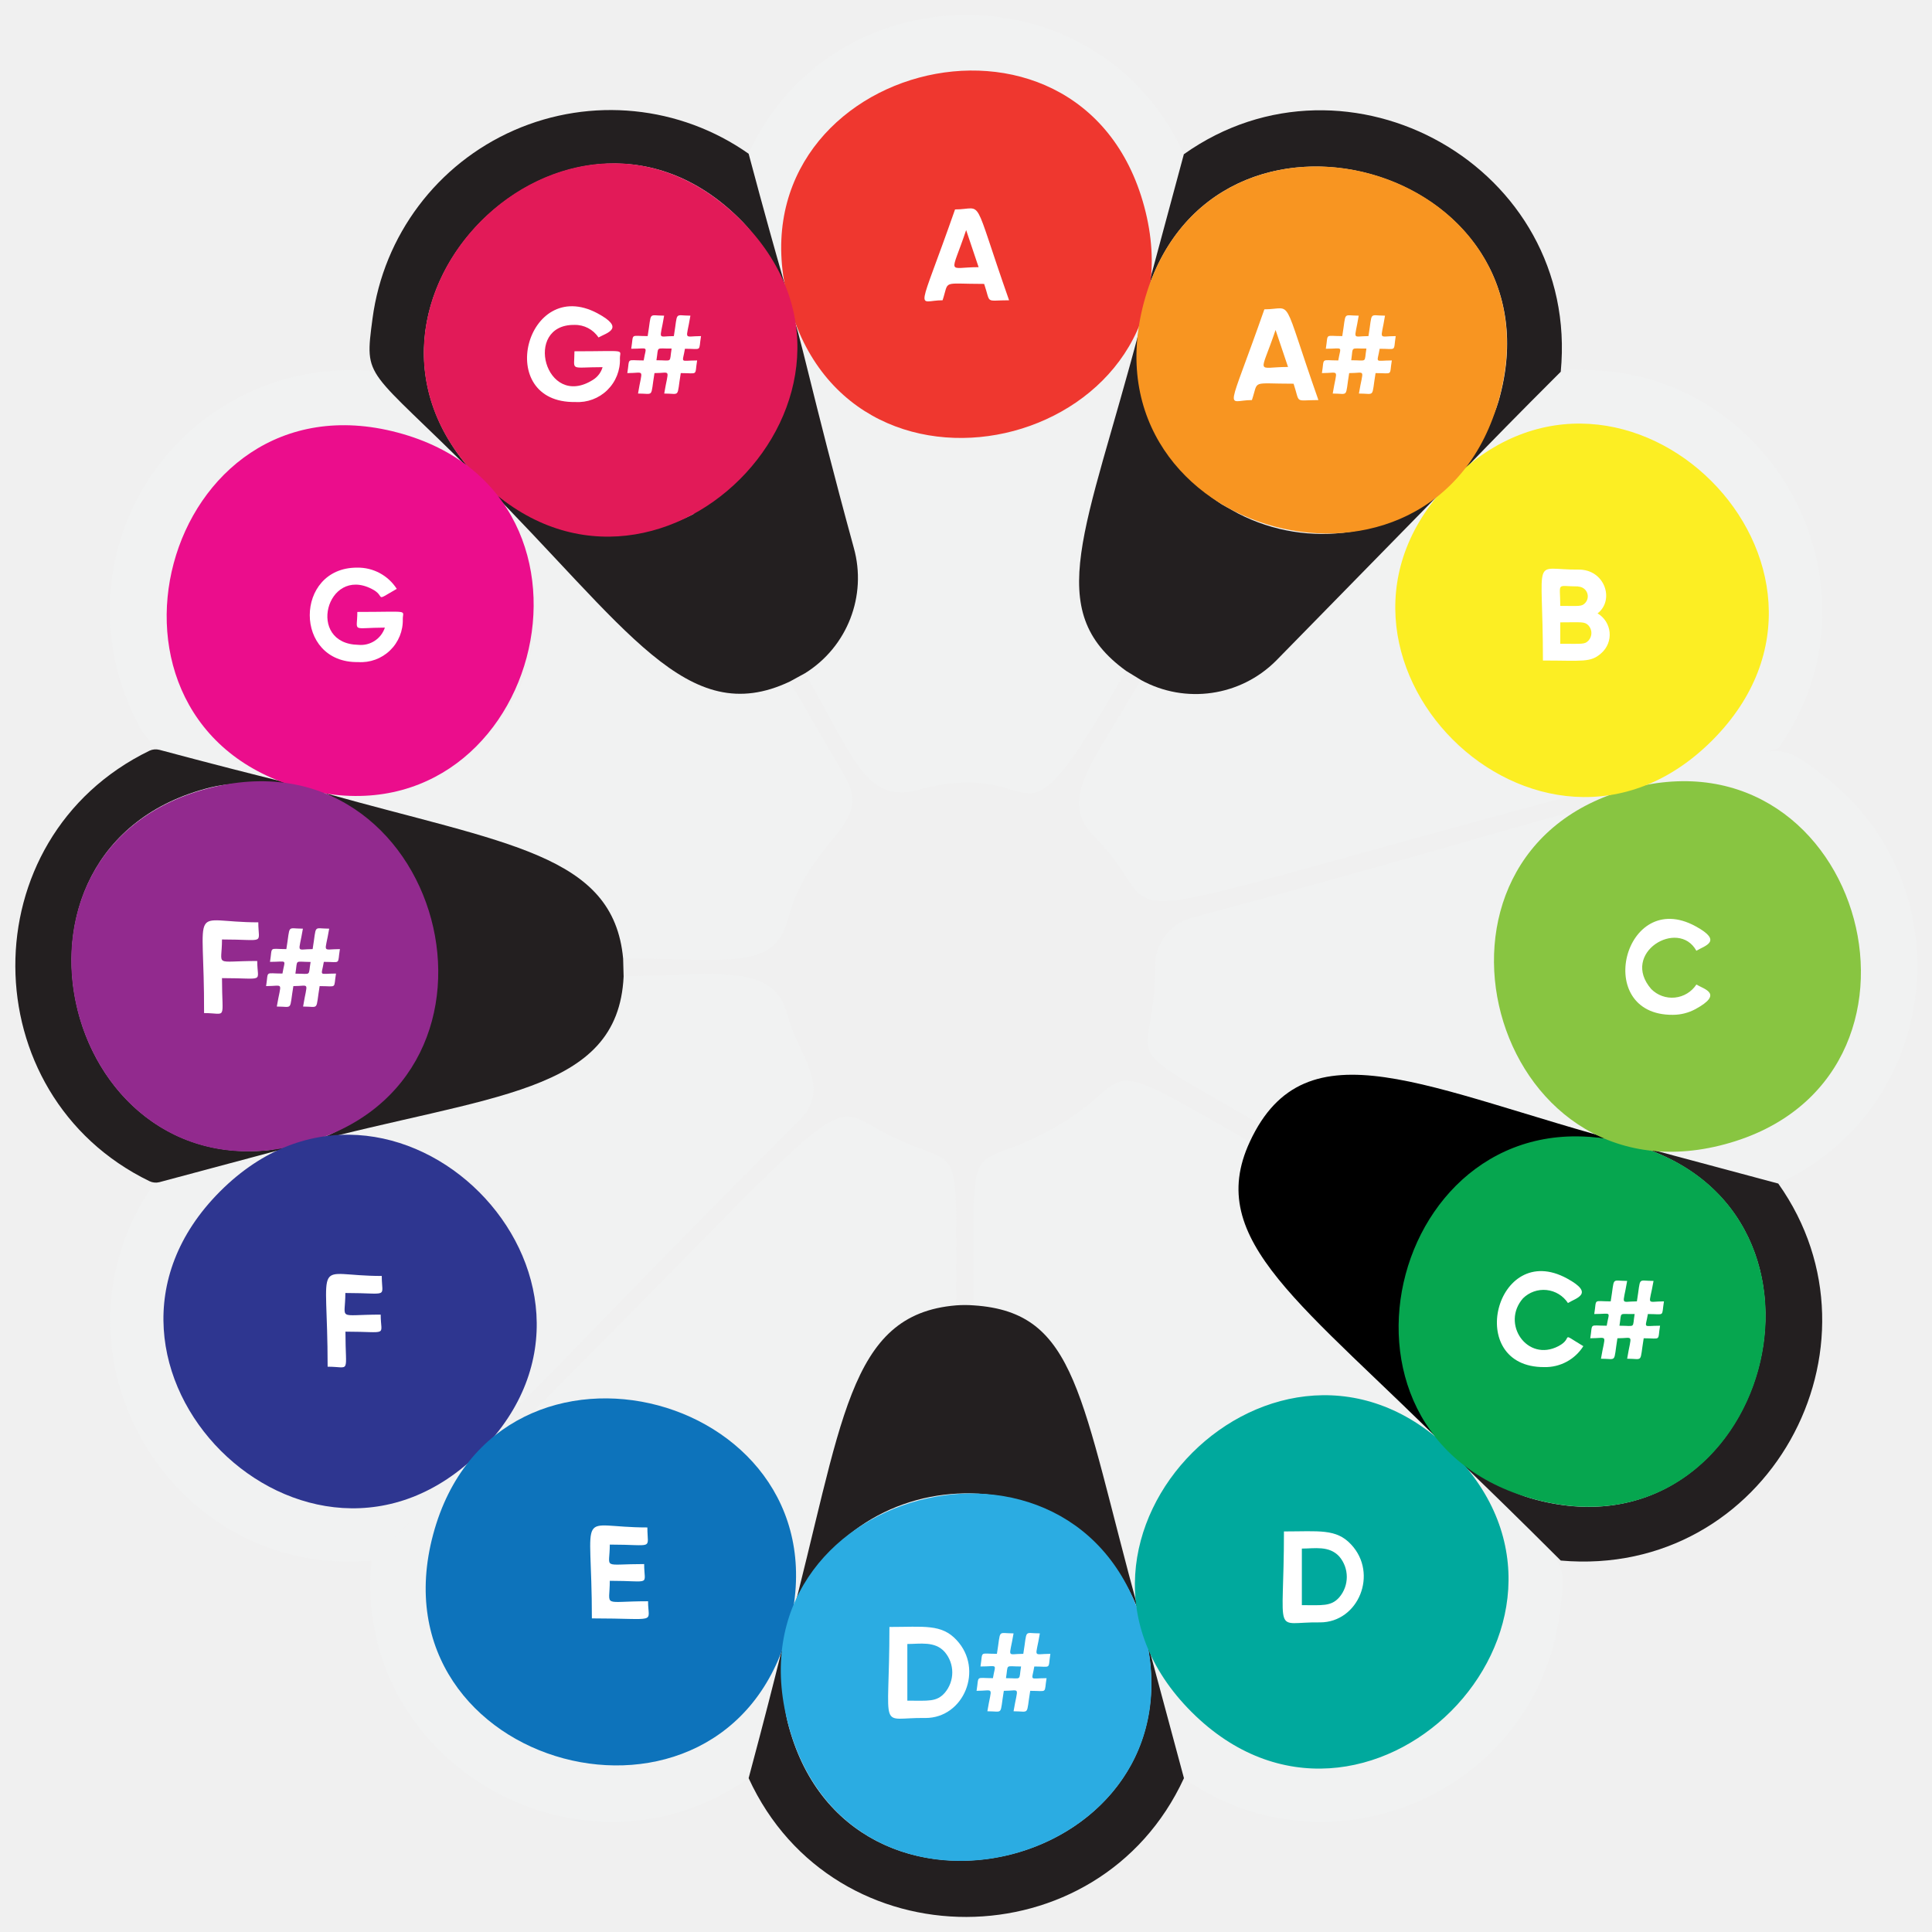
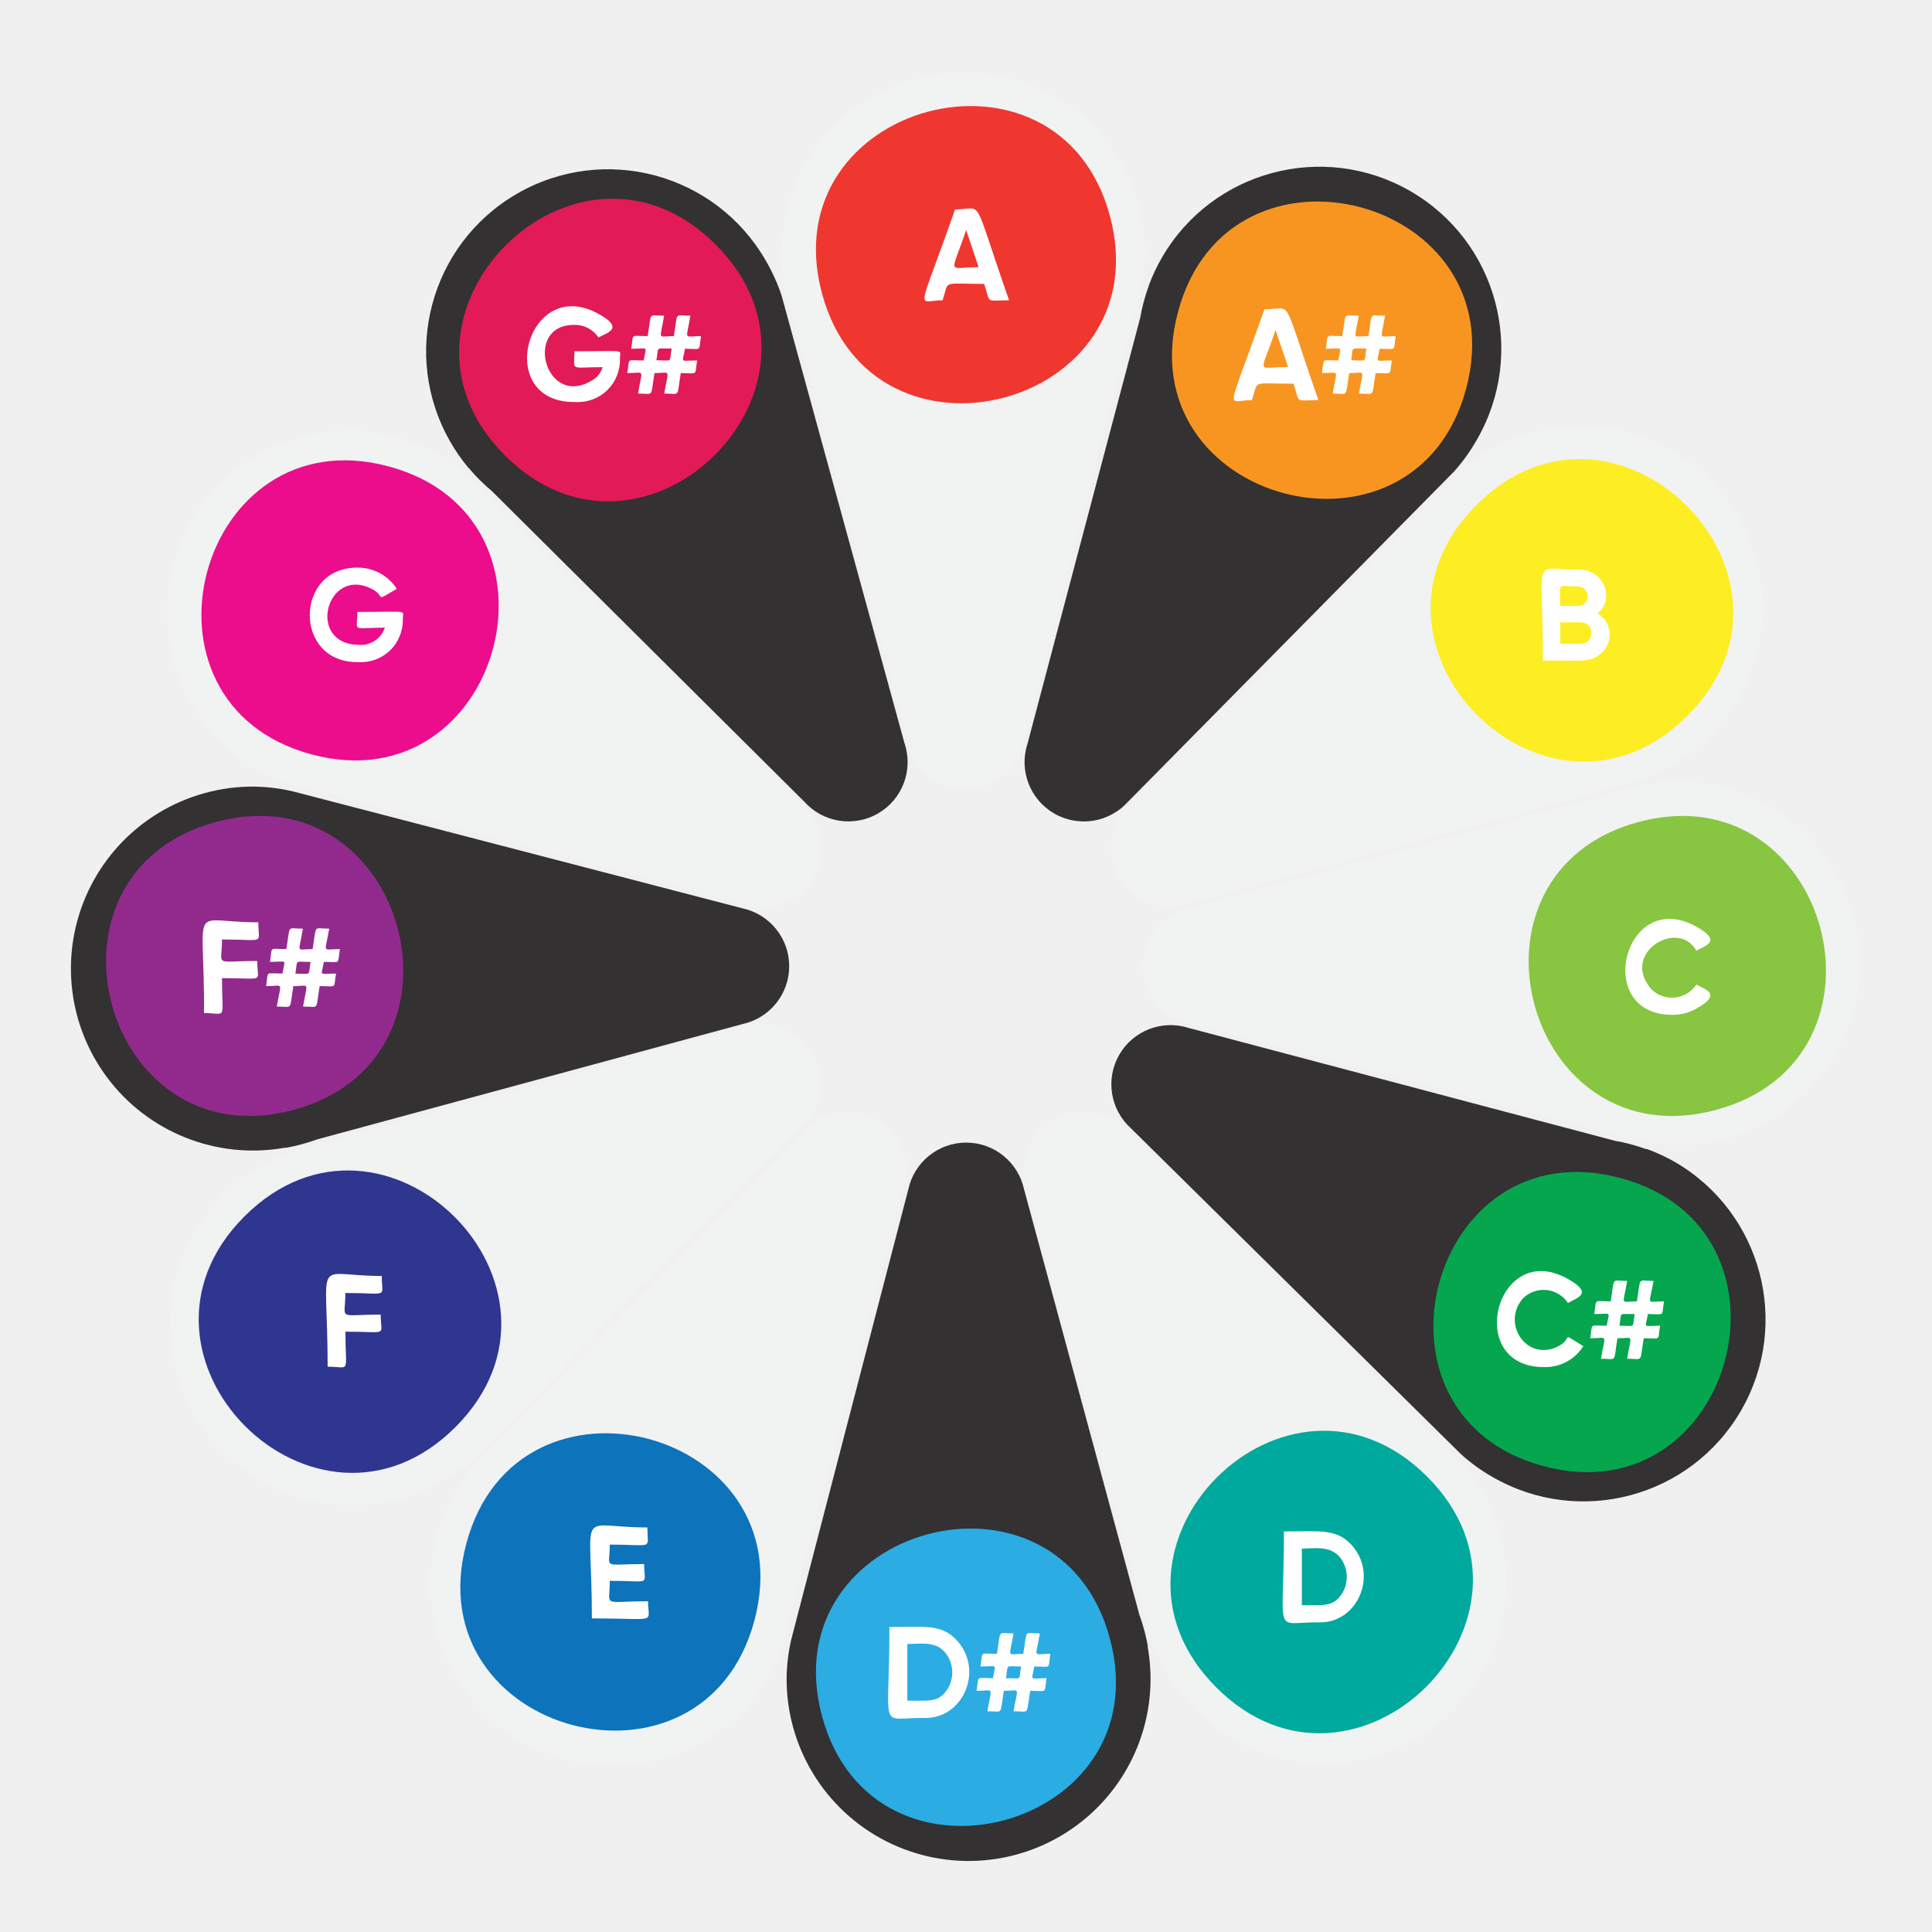
<svg xmlns="http://www.w3.org/2000/svg" viewBox="0 0 198.43 198.43">
  <g id="Layer_3" data-name="Layer 3">
    <g>
+       <path d="M151.69,45.15a18.68,18.68,0,1,0-32.36-18.68A18.42,18.42,0,0,0,118,29.29h0l-.05.17a18.77,18.77,0,0,0-.84,3.17L105.54,76.36a6.09,6.09,0,0,0,10.3,6l33.5-33.93A18.7,18.7,0,0,0,151.69,45.15Z" fill="#333132" />
+       <path d="M171.69,78.63A18.68,18.68,0,0,0,153,46.27a17.86,17.86,0,0,0-2.54,1.8l0,0-.12.12A18.15,18.15,0,0,0,148,50.5l-31.9,32.09a6.07,6.07,0,0,0,5.94,10.29l46-12.63A18.75,18.75,0,0,0,171.69,78.63Z" fill="#f1f2f2" />
+       <path d="M172.27,117.63a18.68,18.68,0,1,0-3.1-37.09v0l-.17,0a17.76,17.76,0,0,0-3.16.86L122.16,93.27a6.08,6.08,0,0,0,0,11.89l46.14,12A19.23,19.23,0,0,0,172.27,117.63Z" fill="#f1f2f2" />
+       <path d="M153.28,151.69A18.68,18.68,0,1,0,172,119.33a19,19,0,0,0-2.83-1.31h0L169,118a18.77,18.77,0,0,0-3.17-.84l-43.74-11.58a6.08,6.08,0,0,0-5.94,10.3l33.93,33.5A18.32,18.32,0,0,0,153.28,151.69Z" fill="#333132" />
+       <path d="M119.79,171.69a18.68,18.68,0,1,0,30.57-21.22l0,0-.13-.12a18.08,18.08,0,0,0-2.32-2.31l-32.09-31.9a6.08,6.08,0,0,0-10.3,5.94l12.63,46A18.75,18.75,0,0,0,119.79,171.69Z" fill="#f1f2f2" />
+       <path d="M80.79,172.27a18.69,18.69,0,1,0,37.09-3.1h0l0-.17a19.63,19.63,0,0,0-.86-3.16l-11.84-43.68a6.08,6.08,0,0,0-11.89,0l-12,46.14A18.57,18.57,0,0,0,80.79,172.27Z" fill="#333132" />
+       <path d="M46.73,153.28A18.68,18.68,0,1,0,79.09,172a19,19,0,0,0,1.31-2.83h0l0-.17a17.87,17.87,0,0,0,.84-3.17l11.59-43.74a6.08,6.08,0,0,0-10.3-5.94l-33.5,33.93A17.87,17.87,0,0,0,46.73,153.28Z" fill="#f1f2f2" />
+       <path d="M26.73,119.79A18.68,18.68,0,1,0,48,150.36v0l.12-.13a18.83,18.83,0,0,0,2.32-2.32l31.9-32.09a6.09,6.09,0,0,0-6-10.3l-46,12.63A19,19,0,0,0,26.73,119.79Z" fill="#f1f2f2" />
+       <path d="M26.15,80.79a18.69,18.69,0,1,0,3.1,37.09v0l.16,0a19.75,19.75,0,0,0,3.17-.86l43.67-11.84a6.08,6.08,0,0,0,0-11.89l-46.13-12A18.67,18.67,0,0,0,26.15,80.79Z" fill="#333132" />
+       <path d="M45.15,46.73A18.68,18.68,0,0,0,26.47,79.09a18.42,18.42,0,0,0,2.82,1.31v0l.17,0a17.87,17.87,0,0,0,3.17.84L76.36,92.89a6.09,6.09,0,0,0,6-10.3L48.38,49.09A18.23,18.23,0,0,0,45.15,46.73Z" fill="#f1f2f2" />
+       <path d="M78.63,26.73A18.68,18.68,0,0,0,46.27,45.41,18,18,0,0,0,48.07,48h0l.12.12a18.91,18.91,0,0,0,2.33,2.32l32.09,31.9a6.08,6.08,0,0,0,10.29-6l-12.63-46A19,19,0,0,0,78.63,26.73Z" fill="#333132" />
+       <path d="M117.63,26.15a18.68,18.68,0,1,0-37.09,3.1h0l0,.16a17.87,17.87,0,0,0,.86,3.17L93.27,76.26a6.08,6.08,0,0,0,11.89,0l12-46.13A19.33,19.33,0,0,0,117.63,26.15Z" fill="#f1f2f2" />
+       <path d="M84.42,30.12C79.18,10.57,108.75,2.61,114,22.19S89.67,49.68,84.42,30.12Z" fill="#ef372f" />
+       <path d="M51.85,46.77c-14.31-14.32,7.33-36,21.66-21.65S66.21,61.14,51.85,46.77Z" fill="#e21a58" />
+       <path d="M32,77.48C12.42,72.24,20.33,42.65,39.91,47.9S51.56,82.73,32,77.48Z" fill="#eb0d8c" />
+       <path d="M30.12,114c-19.55,5.24-27.51-24.33-7.93-29.58S49.68,108.76,30.12,114Z" fill="#922a8e" />
+       <path d="M46.77,146.58c-14.32,14.31-36-7.33-21.65-21.66S61.12,132.24,46.77,146.58Z" fill="#2e3690" />
+       <path d="M77.48,166.45C72.24,186,42.65,178.11,47.9,158.52S82.73,146.86,77.48,166.45Z" fill="#0d73bb" />
+       <path d="M114,168.31c5.24,19.56-24.34,27.51-29.58,7.92S108.77,148.72,114,168.31Z" fill="#2bace2" />
+       <path d="M146.58,151.66c14.32,14.31-7.33,36-21.66,21.65S132.23,137.32,146.58,151.66Z" fill="#00a99d" />
+       <path d="M166.45,121c19.56,5.24,11.66,34.83-7.92,29.58S146.86,115.7,166.45,121Z" fill="#06a64f" />
+       <path d="M168.31,84.42c19.56-5.23,27.51,24.34,7.92,29.58S148.75,89.66,168.31,84.42Z" fill="#88c541" />
+       <path d="M151.66,51.85c14.31-14.31,36,7.32,21.65,21.66S137.29,66.21,151.66,51.85Z" fill="#fcee23" />
+       <path d="M121,32c5.24-19.56,34.83-11.66,29.58,7.93S115.7,51.57,121,32Z" fill="#f89521" />
+     </g>
+     <g id="ноты">
+       <path d="M103.64,30.84c-2.52,0-1.85.43-2.56-1.68-4.46,0-3.57-.44-4.27,1.68-2.68,0-2.64,1.86,1.28-9.33C101.12,21.51,99.73,19.71,103.64,30.84Zm-4.41-7.21c-1.61,4.8-2,3.81,1.28,3.81Z" fill="#fff" />
      <g>
-         <g>
-           <path d="M81.5,164.49c5.81-20.52,6.08-29.59,16.7-30.41,0-19.49.86-12.9-8.6-18.43-4.75-2.77-4.25-1.29-35.59,30.07A18.89,18.89,0,0,1,81.5,164.49Z" fill="#f1f2f2" />
-           <path d="M118.63,99.35c0,10.86-5.1,6.91,11.24,16.36a11.7,11.7,0,0,1,13.09-5c47.94,12.67,2.12,6.38,12.52-18.7,4.42-10.64,24.52-13.19-33.12,2.26A5.13,5.13,0,0,0,118.63,99.35Z" fill="#f1f2f2" />
-           <path d="M128.36,117.28c-16.69-9.64-11.24-6.54-19.83-1.59-9.38,5.41-8.53-1-8.53,18.38,10.86.7,11.32,10.06,17.5,33.31-4.58-17,14.74-30.46,29.11-20.37C131.82,131.78,123.88,127,128.36,117.28Z" fill="#f1f2f2" />
-           <path d="M146.13,72.13c-8.11-14,5.24-24.95,2.4-22.18-15.63,15.32-20.92,25.39-31.38,19.91-5,8.73-8.57,12.25-4.69,16.13,8.82,8.83-4.38,10,49.52-4.42A18.88,18.88,0,0,1,146.13,72.13Z" fill="#f1f2f2" />
-           <path d="M117.49,31.05c-5,18.68-31.56,18.59-36.53,0a18.51,18.51,0,0,1,.64,4.56c5,17,10.94,27.06,1.09,33.54,4.88,8.44,6.24,13.44,11.52,12,13.93-3.85,9.32,8.76,21.41-12.2C107.29,62.93,111,55.57,117.49,31.05Z" fill="#f1f2f2" />
-           <path d="M55.18,111.22c-45.75,12.46-3-4.58-.41,22.74,1,11-14.72,23.14,27.31-18.88,3.47-3.46-.14-6.68-1.23-10.93-1.39-5.48-8-3.9-16.85-3.9A11.72,11.72,0,0,1,55.18,111.22Z" fill="#f1f2f2" />
-           <path d="M67.48,67.69c-34.83-34.54,2-6-20.4,10.29-10.8,7.84-21.57-.1-12.7,4.21C53.77,87.68,63,87.94,64,98.45c10.85,0,15.52,1.25,16.91-4,2.28-8.56,8.87-9.53,5.86-14.73L81.12,70A11.82,11.82,0,0,1,67.48,67.69Z" fill="#f1f2f2" />
-           <path d="M187.29,79.67c-5.22-4-3.89-3-19.58,1.19,24.25-6,33.43,30.64,9.14,36.69-6.78,1.69-19.24-2.7,5.79,4C199.4,113.92,202,90.94,187.29,79.67Z" fill="#f1f2f2" />
-           <path d="M149.36,49.07c18-17.33,44.25,9.9,26.21,27.25-5,4.84-17.88,7.22,7.07.54C194.1,60.74,182.54,38,162.49,38,159.71,38,161.74,36.69,149.36,49.07Z" fill="#f1f2f2" />
-           <path d="M49.09,149.35c-18,17.35-44.26-9.84-26.25-27.22,5-4.85,18-7.26-7-.57-12,17,1.38,40.57,22.34,38.73Z" fill="#f1f2f2" />
-           <path d="M149.36,149.34c17.34,18-9.87,44.25-27.23,26.22-4.89-5.08-7.26-18-.55,7.07,14.88,10.55,36.2,1.58,38.62-16.94C161,159.34,161,160.94,149.36,149.34Z" fill="#f1f2f2" />
-           <path d="M80.88,167.69c-6.93,24-43.27,13.57-36.33-10.47,1.92-6.68,11.91-15.24-6.4,3.07-2,21,21.9,34.27,38.72,22.34Z" fill="#f1f2f2" />
-           <path d="M80.89,30.72c-6-24.25,30.63-33.43,36.68-9.14,1.7,6.79-2.7,19.22,4-5.79-8.71-19.06-36-18.94-44.7,0Z" fill="#f1f2f2" />
-           <path d="M31.44,80.78c-24-6.93-14.26-43.19,9.78-36.25,6.8,2,15.28,11.95-3.07-6.41a24.67,24.67,0,0,0-25,34C15.7,78.18,15.65,76.86,31.44,80.78Z" fill="#f1f2f2" />
-         </g>
-         <g>
-           <path d="M117.62,167.92c.13,0,0,.07-.14-.53A3.18,3.18,0,0,1,117.62,167.92Z" fill="#fff" />
-           <path d="M149.13,49.31l-.09.1Z" fill="#fff" />
-           <path d="M149.33,49.12l-.2.19Z" fill="#fff" />
-           <path d="M80.88,30.68c-.13,0,0-.08.08.36C80.93,30.93,80.91,30.81,80.88,30.68Z" fill="#fff" />
-           <path d="M117.58,30.76h0C117.46,31.15,117.47,31.14,117.58,30.76Z" fill="#fff" />
-           <path d="M30.53,80.78c0,.13-.14,0,.54.17Z" fill="#fff" />
-           <path d="M125.5,51.81A18.93,18.93,0,0,1,117,34c-5.42,20.54-10,28.66-1.33,34.91l1.53.94a11.67,11.67,0,0,0,13.87-2c19-19.4,18-18.36,18.06-18.49a18.9,18.9,0,0,1-22,3.36Z" fill="#231f20" />
-           <path d="M49,49c-1-1-1.63-2-.77-.66C49.23,49.15,48.89,49.1,49,49Z" fill="#231f20" />
-           <path d="M82.69,69.14a11.52,11.52,0,0,0,5-12.88c-4.31-15.73-5.84-23.46-6.19-23.34-.5.16,0,12.79-9,18.44L71.2,52.81a18.89,18.89,0,0,1-21.87-3.5C64.45,64.48,70.55,75,81.12,70Z" fill="#231f20" />
-           <path d="M49,49l0,0C49.41,49.4,49.45,49.43,49,49Z" fill="#231f20" />
-           <path d="M30.45,117.62c-1.36.32-4.22.62-1.36.51C30.52,117.57,30.48,117.75,30.45,117.62Z" fill="#231f20" />
-           <path d="M30.45,117.62c0,.13-.09,0,.61-.14Z" fill="#231f20" />
-           <path d="M64,98.45c-1-10.75-12-11.75-30.65-17,6.29,3,10.29,10.2,10.57,17.18l-.08,1.67c-.45,8.15-4.84,15.11-12.73,17.23,19.21-5.15,32.36-5.13,32.94-17.23Z" fill="#231f20" />
-           <path d="M80.78,168c-.33,1.13-.42.88-.3,1.88C80.73,167.9,80.91,168,80.78,168Z" fill="#231f20" />
-           <path d="M80.78,168c.13,0,0,.11.18-.61C80.91,167.58,80.84,167.78,80.78,168Z" fill="#231f20" />
-           <path d="M100,134.07a12,12,0,0,0-1.8,0C87,135,86.58,146.22,81,167.37c4.75-17.67,29.5-19,36-1.73C110.9,143.44,110.69,134.77,100,134.07Z" fill="#231f20" />
-           <path d="M167.75,117.58c.87.25,1.13.39.62.13C167.62,117.54,167.77,117.46,167.75,117.58Z" fill="#231f20" />
-           <path d="M149.45,149.45c.73.8.56.67,1,.87C149.17,149.24,149.57,149.32,149.45,149.45Z" fill="#231f20" />
-           <path d="M167.75,117.58v0C167.31,117.45,167.24,117.44,167.75,117.58Z" fill="#231f20" />
-           <path d="M128.36,117.28c5.76-12.44,18.26-5.32,39,.2-18.49-5-31.52,18.46-17.8,32.18C133.82,133.88,123.65,127.44,128.36,117.28Z" />
-           <path d="M149.45,149.45l0,0C149,149,149,149,149.45,149.45Z" fill="#231f20" />
-           <path d="M80.2,30.87c.09.27-.16-.55,1.4,4.73C81.59,34.78,81.45,30.54,80.2,30.87Z" fill="#fff" />
-           <path d="M48.87,49.12c.14-.15.28,0-.63-.81C48.32,48.44,48.74,49.24,48.87,49.12Z" fill="#231f20" />
-           <path d="M48.87,49.12c.14-.15.28,0-.63-.81C48.32,48.44,48.74,49.24,48.87,49.12Z" fill="#eb0d8c" />
-           <path d="M49,49c-.2.21-.54-.2,2.27,2.58A18,18,0,0,0,49,49Z" fill="#231f20" />
-           <path d="M49,49c-.2.21-.54-.2,2.27,2.58A18,18,0,0,0,49,49Z" fill="#eb0d8c" />
-           <path d="M30.45,81.09c.3.07-.5-.16,3.93,1.1C34,82,30.62,80.45,30.45,81.09Z" fill="#fff" />
-           <path d="M30.45,81.09c.3.07-.5-.16,3.93,1.1C34,82,30.62,80.45,30.45,81.09Z" fill="#922a8e" />
-           <path d="M30.47,117.92c.13,0,.36-.48-1.38.21A6.39,6.39,0,0,0,30.47,117.92Z" fill="#231f20" />
-           <path d="M30.47,117.92c.13,0,.36-.48-1.38.21A6.39,6.39,0,0,0,30.47,117.92Z" fill="#2e3690" />
-           <path d="M31.06,117.48c-1.9.5.76.07,3.11-.56A18.28,18.28,0,0,0,31.06,117.48Z" fill="#231f20" />
-           <path d="M31.06,117.48c-1.9.5.76.07,3.11-.56A18.28,18.28,0,0,0,31.06,117.48Z" fill="#2e3690" />
-           <path d="M80.71,168c-.13,0-.26-.21-.27,1.06C80.48,168.89,80.84,168,80.71,168Z" fill="#231f20" />
-           <path d="M80.71,168c-.13,0-.26-.21-.27,1.06C80.48,168.89,80.84,168,80.71,168Z" fill="#0d73bb" />
-           <path d="M81.5,164.49c-1.1,3.85-1,3.41-.72,3.49A17.81,17.81,0,0,0,81.5,164.49Z" fill="#231f20" />
-           <path d="M81.5,164.49c-1.1,3.85-1,3.41-.72,3.49A17.81,17.81,0,0,0,81.5,164.49Z" fill="#0d73bb" />
-           <path d="M116.93,165.64c.4,1.46,1,3.21.57,1.74C117.34,166.78,117.14,166.21,116.93,165.64Z" fill="#fff" />
-           <path d="M116.93,165.64c.4,1.46,1,3.21.57,1.74C117.34,166.78,117.14,166.21,116.93,165.64Z" fill="#2bace2" />
-           <path d="M149.33,149.57c-.13.12.62.5.74.56C149.38,149.32,149.47,149.43,149.33,149.57Z" fill="#231f20" />
-           <path d="M149.33,149.57c-.13.12.62.5.74.56C149.38,149.32,149.47,149.43,149.33,149.57Z" fill="#00a99d" />
-           <path d="M146.61,147c2.9,3,2.57,2.69,2.84,2.44A19.18,19.18,0,0,0,146.61,147Z" fill="#231f20" />
-           <path d="M146.61,147c2.9,3,2.57,2.69,2.84,2.44A19.18,19.18,0,0,0,146.61,147Z" fill="#00a99d" />
-           <path d="M167.75,117.56c.73.19.91.22,0-.12A.56.56,0,0,1,167.75,117.56Z" fill="#88c541" />
-           <path d="M165.06,116.66c2.83,1.21,3.43.91,2,.54Z" fill="#88c541" />
-           <path d="M149,49.41c-.1.1-.19.21-.28.31C148.84,49.62,148.94,49.52,149,49.41Z" fill="#fcee23" />
-           <path d="M149.08,49.35c.29-.33.34-.14.21-.26Z" fill="#f89521" />
-           <path d="M117,34c1-3.89.69-3.5.54-3A19.76,19.76,0,0,0,117,34Z" fill="#f89521" />
-           <path d="M117.58,167.69c6,24.27-30.64,33.44-36.69,9.16-1.69-6.78,2.72-19.28-4,5.78,8.76,19.09,36,18.92,44.71,0Z" fill="#231f20" />
-           <path d="M167.71,117.56c24,6.92,13.58,43.26-10.47,36.33C150.56,152,142,142,160.3,160.28c21.25,1.87,34.21-22,22.34-38.72Z" fill="#231f20" />
-           <path d="M117.58,30.72c6.91-24,43.26-13.6,36.34,10.46-1.95,6.76-11.89,15.22,6.38-3,2-21-21.86-34.3-38.71-22.34Z" fill="#231f20" />
-           <path d="M49.09,49.07C31.76,31.06,59,4.82,76.33,22.85c4.83,5,7.22,17.91.56-7.06A24.66,24.66,0,0,0,38.26,32.72C37.41,39.15,37.57,37.54,49.09,49.07Z" fill="#231f20" />
-           <path d="M30.74,117.57c-24.26,6-33.4-30.67-9.11-36.7,6.72-1.67,19,2.63-5.27-3.86a1.52,1.52,0,0,0-1,.09c-18.52,9-18.24,35.37,0,44.22a1.5,1.5,0,0,0,1,.1Z" fill="#231f20" />
-         </g>
-         <g id="круги">
-           <path d="M81,31c-6.47-24.14,30-34,36.52-9.79S87.44,55.2,81,31Z" fill="#ef372f" />
-           <path d="M49.33,49.31c-17.67-17.68,9-44.43,26.74-26.73S67.05,67,49.33,49.31Z" fill="#e21a58" />
-           <path d="M31.07,81C6.92,74.47,16.68,38,40.85,44.43S55.24,87.42,31.07,81Z" fill="#eb0d8c" />
-           <path d="M31.06,117.48C6.92,124-2.9,87.44,21.27,81S55.22,111,31.06,117.48Z" fill="#922a8e" />
-           <path d="M49.32,149.11c-17.67,17.67-44.43-9-26.72-26.74S67,131.41,49.32,149.11Z" fill="#2e3690" />
-           <path d="M81,167.37c-6.47,24.15-43,14.39-36.51-9.78S87.45,143.18,81,167.37Z" fill="#0d73bb" />
-           <path d="M117.5,167.38c6.46,24.14-30,34-36.53,9.77S111,143.19,117.5,167.38Z" fill="#2bace2" />
-           <path d="M149.13,149.11c17.68,17.67-9,44.43-26.74,26.73S131.42,131.41,149.13,149.11Z" fill="#00a99d" />
-           <path d="M167.4,117.48c24.14,6.46,14.38,43-9.79,36.51S143.21,111,167.4,117.48Z" fill="#06a64f" />
-           <path d="M167.4,81c24.14-6.47,33.95,30,9.77,36.52S143.25,87.41,167.4,81Z" fill="#88c541" />
-           <path d="M149.13,49.31c17.68-17.67,44.43,9,26.73,26.73S131.4,67,149.13,49.31Z" fill="#fcee23" />
-           <path d="M117.49,31.05C124,6.9,160.49,16.66,154,40.83S111,55.23,117.49,31.05Z" fill="#f89521" />
-         </g>
+         <path d="M135.41,41.09c-2.51,0-1.85.44-2.55-1.68-4.46,0-3.57-.43-4.28,1.68-2.68,0-2.64,1.87,1.28-9.32C132.9,31.77,131.51,30,135.41,41.09Zm-4.4-7.2c-1.61,4.79-2.06,3.8,1.28,3.8Z" fill="#fff" />
+         <path d="M143.35,34.52c-.26,1.64.16,1.3-1.65,1.3-.26,1.56-.57,1.2,1.25,1.2-.27,1.63.17,1.3-1.67,1.3-.43,2.6,0,2.1-1.71,2.1.44-2.65.76-2.1-1-2.1-.43,2.6,0,2.1-1.69,2.1.43-2.65.78-2.1-1.11-2.1.27-1.63-.17-1.3,1.68-1.3.26-1.56.58-1.2-1.28-1.2.27-1.64-.17-1.3,1.69-1.3.43-2.6,0-2.1,1.69-2.1-.43,2.64-.75,2.1,1,2.1.43-2.61,0-2.1,1.7-2.1C141.83,35.06,141.48,34.52,143.35,34.52ZM138.78,37c1.71,0,1.31.32,1.56-1.2C138.64,35.82,139,35.51,138.78,37Z" fill="#fff" />
      </g>
-       <g id="ноты">
-         <path d="M103.64,30.84c-2.52,0-1.85.43-2.56-1.68-4.46,0-3.57-.44-4.27,1.68-2.68,0-2.64,1.86,1.28-9.33C101.12,21.51,99.73,19.71,103.64,30.84Zm-4.41-7.21c-1.61,4.8-2,3.81,1.28,3.81Z" fill="#fff" />
-         <g>
-           <path d="M135.41,41.09c-2.51,0-1.85.44-2.55-1.68-4.46,0-3.57-.43-4.28,1.68-2.68,0-2.64,1.87,1.28-9.32C132.9,31.77,131.51,30,135.41,41.09Zm-4.4-7.2c-1.61,4.79-2.06,3.8,1.28,3.8Z" fill="#fff" />
-           <path d="M143.35,34.52c-.26,1.64.16,1.3-1.65,1.3-.26,1.56-.57,1.2,1.25,1.2-.27,1.63.17,1.3-1.67,1.3-.43,2.6,0,2.1-1.71,2.1.44-2.65.76-2.1-1-2.1-.43,2.6,0,2.1-1.69,2.1.43-2.65.78-2.1-1.11-2.1.27-1.63-.17-1.3,1.68-1.3.26-1.56.58-1.2-1.28-1.2.27-1.64-.17-1.3,1.69-1.3.43-2.6,0-2.1,1.69-2.1-.43,2.64-.75,2.1,1,2.1.43-2.61,0-2.1,1.7-2.1C141.83,35.06,141.48,34.52,143.35,34.52ZM138.78,37c1.71,0,1.31.32,1.56-1.2C138.64,35.82,139,35.51,138.78,37Z" fill="#fff" />
-         </g>
-         <path d="M171.81,104.23c-8.29.06-5-13.1,2.33-9.1,2.89,1.57.93,2,.09,2.52-1.85-3.36-7.86.23-4.63,3.94a3,3,0,0,0,4.63-.47c.84.49,2.79.95-.09,2.52A4.89,4.89,0,0,1,171.81,104.23Z" fill="#fff" />
-         <g>
-           <path d="M158.62,140.41c-8.29.06-5-13.11,2.33-9.1,2.88,1.57.93,2,.09,2.52a3,3,0,0,0-4.62-.48c-2.28,2.61.44,6.58,3.64,4.91,1.65-.86,0-1.54,2.56,0A4.61,4.61,0,0,1,158.62,140.41Z" fill="#fff" />
-           <path d="M170.9,133.66c-.27,1.64.16,1.3-1.65,1.3-.26,1.56-.58,1.2,1.25,1.2-.27,1.63.17,1.29-1.68,1.29-.43,2.61,0,2.1-1.7,2.1.43-2.64.75-2.1-1-2.1-.42,2.6,0,2.1-1.69,2.1.44-2.64.79-2.1-1.1-2.1.27-1.62-.17-1.29,1.69-1.29.26-1.56.58-1.2-1.28-1.2.27-1.64-.17-1.3,1.69-1.3.43-2.6,0-2.1,1.69-2.1-.44,2.64-.76,2.1,1,2.1.43-2.61,0-2.1,1.71-2.1C169.38,134.2,169,133.66,170.9,133.66Zm-4.57,2.5c1.71,0,1.31.32,1.56-1.2C166.18,135,166.58,134.65,166.33,136.16Z" fill="#fff" />
-         </g>
-         <path d="M131.87,157.29c3.6,0,5.37-.31,6.9,1.34,2.81,3,.75,8-3.19,8C130.64,166.55,131.87,168.47,131.87,157.29Zm1.84,7.57c2.08,0,3,.15,3.84-.8a3.23,3.23,0,0,0,0-4.2c-1.05-1.14-2.55-.81-3.84-.81Z" fill="#fff" />
-         <g>
-           <path d="M91.35,167.1c3.55,0,5.35-.33,6.9,1.35,2.81,3,.75,8-3.2,8C90.12,176.36,91.35,178.28,91.35,167.1Zm1.84,7.57c2.15,0,3,.15,3.84-.8a3.23,3.23,0,0,0,0-4.2c-1-1.14-2.55-.82-3.84-.82Z" fill="#fff" />
-           <path d="M107.88,169.86c-.26,1.64.17,1.3-1.65,1.3-.26,1.56-.57,1.2,1.26,1.2-.27,1.63.16,1.3-1.68,1.3-.43,2.6,0,2.1-1.71,2.1.44-2.65.76-2.1-1-2.1-.43,2.59,0,2.1-1.69,2.1.43-2.65.78-2.1-1.11-2.1.27-1.63-.16-1.3,1.68-1.3.26-1.56.58-1.2-1.28-1.2.27-1.64-.17-1.3,1.69-1.3.43-2.6,0-2.1,1.71-2.1-.44,2.64-.76,2.1,1,2.1.43-2.61,0-2.1,1.7-2.1C106.37,170.4,106,169.86,107.88,169.86Zm-4.56,2.5c1.7,0,1.3.31,1.55-1.2C103.17,171.16,103.57,170.85,103.32,172.36Z" fill="#fff" />
-         </g>
-         <path d="M62.63,162.36c0,2.78-.89,2.1,3.93,2.1,0,2.35,1.15,1.76-5.77,1.76,0-11.76-1.72-9.34,5.7-9.34,0,2.35.78,1.76-3.86,1.76,0,2.59-.9,2,3.53,2C66.16,162.93,67,162.36,62.63,162.36Z" fill="#fff" />
-         <path d="M39.21,131.05c0,2.33.85,1.75-3.74,1.75,0,2.88-.94,2.22,3.63,2.22,0,2.29.91,1.75-3.62,1.75,0,4.47.58,3.6-1.83,3.6C33.65,128.63,32,131.05,39.21,131.05Z" fill="#fff" />
-         <g>
-           <path d="M26.53,94.73c0,2.33.85,1.76-3.73,1.76,0,2.87-.94,2.21,3.62,2.21,0,2.29.92,1.76-3.62,1.76,0,4.47.58,3.59-1.84,3.59C21,92.31,19.29,94.73,26.53,94.73Z" fill="#fff" />
-           <path d="M34.91,97.48c-.27,1.65.16,1.31-1.65,1.31-.26,1.56-.58,1.2,1.25,1.2-.27,1.62.17,1.29-1.68,1.29-.43,2.6,0,2.1-1.7,2.1.43-2.65.75-2.1-1-2.1-.43,2.59,0,2.1-1.7,2.1.44-2.64.79-2.1-1.1-2.1.26-1.63-.17-1.29,1.68-1.29.26-1.56.58-1.2-1.28-1.2.27-1.65-.17-1.31,1.68-1.31.43-2.6,0-2.1,1.7-2.1-.44,2.65-.76,2.1,1,2.1.43-2.61,0-2.1,1.7-2.1C33.38,98,33,97.48,34.91,97.48ZM30.34,100c1.7,0,1.3.31,1.56-1.2C30.18,98.79,30.59,98.48,30.34,100Z" fill="#fff" />
-         </g>
-         <path d="M36.7,62.85c5.47,0,4.67-.24,4.67.72A4.3,4.3,0,0,1,36.78,68c-6.65.11-6.56-9.73-.09-9.7a4.73,4.73,0,0,1,4.06,2.18c-2.48,1.43-1,.79-2.58,0-4.63-2.36-6.75,5.65-1.36,5.75a2.6,2.6,0,0,0,2.72-1.77C36,64.47,36.7,65,36.7,62.85Z" fill="#fff" />
-         <g>
-           <path d="M59,36.08c5.47,0,4.67-.24,4.67.72a4.32,4.32,0,0,1-4.58,4.49c-8.43.14-5.06-13,2.26-9.12,2.91,1.56,1,2,.12,2.49A2.88,2.88,0,0,0,59,33.37c-5.32-.07-3,8.73,1.89,5.65a2.27,2.27,0,0,0,1-1.31C58.41,37.71,59,38.18,59,36.08Z" fill="#fff" />
-           <path d="M72,34.52c-.27,1.64.16,1.3-1.65,1.3-.26,1.56-.58,1.2,1.25,1.2-.27,1.63.17,1.3-1.68,1.3-.43,2.6,0,2.1-1.7,2.1.44-2.65.75-2.1-1-2.1-.43,2.59,0,2.1-1.69,2.1.43-2.65.77-2.1-1.1-2.1.27-1.63-.17-1.3,1.68-1.3.26-1.56.58-1.2-1.28-1.2.27-1.64-.17-1.3,1.69-1.3.43-2.6,0-2.1,1.69-2.1-.43,2.64-.75,2.1,1,2.1.43-2.61,0-2.1,1.7-2.1C70.48,35.06,70.13,34.52,72,34.52ZM67.42,37c1.71,0,1.31.32,1.56-1.2C67.27,35.82,67.67,35.51,67.42,37Z" fill="#fff" />
-         </g>
-         <path d="M164.08,63a2.53,2.53,0,0,1,.39,4.08c-1.1,1-1.93.76-6,.76,0-11.21-1.23-9.28,3.67-9.34C164.85,58.49,165.85,61.65,164.08,63Zm-2-2.77c-2.31,0-1.83-.53-1.83,2,1.91,0,2.19.09,2.55-.29A1,1,0,0,0,162.12,60.25Zm-1.83,5.89c2.28,0,2.5.08,2.89-.32a1.15,1.15,0,0,0,0-1.57c-.41-.41-.68-.31-2.89-.31Z" fill="#fff" />
+       <path d="M171.81,104.23c-8.29.06-5-13.1,2.33-9.1,2.89,1.57.93,2,.09,2.52-1.85-3.36-7.86.23-4.63,3.94a3,3,0,0,0,4.63-.47c.84.49,2.79.95-.09,2.52A4.89,4.89,0,0,1,171.81,104.23Z" fill="#fff" />
+       <g>
+         <path d="M158.62,140.41c-8.29.06-5-13.11,2.33-9.1,2.88,1.57.93,2,.09,2.52a3,3,0,0,0-4.62-.48c-2.28,2.61.44,6.58,3.64,4.91,1.65-.86,0-1.54,2.56,0A4.61,4.61,0,0,1,158.62,140.41Z" fill="#fff" />
+         <path d="M170.9,133.66c-.27,1.64.16,1.3-1.65,1.3-.26,1.56-.58,1.2,1.25,1.2-.27,1.63.17,1.29-1.68,1.29-.43,2.61,0,2.1-1.7,2.1.43-2.64.75-2.1-1-2.1-.42,2.6,0,2.1-1.69,2.1.44-2.64.79-2.1-1.1-2.1.27-1.62-.17-1.29,1.69-1.29.26-1.56.58-1.2-1.28-1.2.27-1.64-.17-1.3,1.69-1.3.43-2.6,0-2.1,1.69-2.1-.44,2.64-.76,2.1,1,2.1.43-2.61,0-2.1,1.71-2.1C169.38,134.2,169,133.66,170.9,133.66Zm-4.57,2.5c1.71,0,1.31.32,1.56-1.2C166.18,135,166.58,134.65,166.33,136.16Z" fill="#fff" />
      </g>
+       <path d="M131.87,157.29c3.6,0,5.37-.31,6.9,1.34,2.81,3,.75,8-3.19,8C130.64,166.55,131.87,168.47,131.87,157.29Zm1.84,7.57c2.08,0,3,.15,3.84-.8a3.23,3.23,0,0,0,0-4.2c-1.05-1.14-2.55-.81-3.84-.81Z" fill="#fff" />
+       <g>
+         <path d="M91.35,167.1c3.55,0,5.35-.33,6.9,1.35,2.81,3,.75,8-3.2,8C90.12,176.36,91.35,178.28,91.35,167.1Zm1.84,7.57c2.15,0,3,.15,3.84-.8a3.23,3.23,0,0,0,0-4.2c-1-1.14-2.55-.82-3.84-.82Z" fill="#fff" />
+         <path d="M107.88,169.86c-.26,1.64.17,1.3-1.65,1.3-.26,1.56-.57,1.2,1.26,1.2-.27,1.63.16,1.3-1.68,1.3-.43,2.6,0,2.1-1.71,2.1.44-2.65.76-2.1-1-2.1-.43,2.59,0,2.1-1.69,2.1.43-2.65.78-2.1-1.11-2.1.27-1.63-.16-1.3,1.68-1.3.26-1.56.58-1.2-1.28-1.2.27-1.64-.17-1.3,1.69-1.3.43-2.6,0-2.1,1.71-2.1-.44,2.64-.76,2.1,1,2.1.43-2.61,0-2.1,1.7-2.1C106.37,170.4,106,169.86,107.88,169.86Zm-4.56,2.5c1.7,0,1.3.31,1.55-1.2C103.17,171.16,103.57,170.85,103.32,172.36Z" fill="#fff" />
+       </g>
+       <path d="M62.63,162.36c0,2.78-.89,2.1,3.93,2.1,0,2.35,1.15,1.76-5.77,1.76,0-11.76-1.72-9.34,5.7-9.34,0,2.35.78,1.76-3.86,1.76,0,2.59-.9,2,3.53,2C66.16,162.93,67,162.36,62.63,162.36Z" fill="#fff" />
+       <path d="M39.21,131.05c0,2.33.85,1.75-3.74,1.75,0,2.88-.94,2.22,3.63,2.22,0,2.29.91,1.75-3.62,1.75,0,4.47.58,3.6-1.83,3.6C33.65,128.63,32,131.05,39.21,131.05Z" fill="#fff" />
+       <g>
+         <path d="M26.53,94.73c0,2.33.85,1.76-3.73,1.76,0,2.87-.94,2.21,3.62,2.21,0,2.29.92,1.76-3.62,1.76,0,4.47.58,3.59-1.84,3.59C21,92.31,19.29,94.73,26.53,94.73Z" fill="#fff" />
+         <path d="M34.91,97.48c-.27,1.65.16,1.31-1.65,1.31-.26,1.56-.58,1.2,1.25,1.2-.27,1.62.17,1.29-1.68,1.29-.43,2.6,0,2.1-1.7,2.1.43-2.65.75-2.1-1-2.1-.43,2.59,0,2.1-1.7,2.1.44-2.64.79-2.1-1.1-2.1.26-1.63-.17-1.29,1.68-1.29.26-1.56.58-1.2-1.28-1.2.27-1.65-.17-1.31,1.68-1.31.43-2.6,0-2.1,1.7-2.1-.44,2.65-.76,2.1,1,2.1.43-2.61,0-2.1,1.7-2.1C33.38,98,33,97.48,34.91,97.48ZM30.34,100c1.7,0,1.3.31,1.56-1.2C30.18,98.79,30.59,98.48,30.34,100Z" fill="#fff" />
+       </g>
+       <path d="M36.7,62.85c5.47,0,4.67-.24,4.67.72A4.3,4.3,0,0,1,36.78,68c-6.65.11-6.56-9.73-.09-9.7a4.73,4.73,0,0,1,4.06,2.18c-2.48,1.43-1,.79-2.58,0-4.63-2.36-6.75,5.65-1.36,5.75a2.6,2.6,0,0,0,2.72-1.77C36,64.47,36.7,65,36.7,62.85Z" fill="#fff" />
+       <g>
+         <path d="M59,36.08c5.47,0,4.67-.24,4.67.72a4.32,4.32,0,0,1-4.58,4.49c-8.43.14-5.06-13,2.26-9.12,2.91,1.56,1,2,.12,2.49A2.88,2.88,0,0,0,59,33.37c-5.32-.07-3,8.73,1.89,5.65a2.27,2.27,0,0,0,1-1.31C58.41,37.71,59,38.18,59,36.08Z" fill="#fff" />
+         <path d="M72,34.52c-.27,1.64.16,1.3-1.65,1.3-.26,1.56-.58,1.2,1.25,1.2-.27,1.63.17,1.3-1.68,1.3-.43,2.6,0,2.1-1.7,2.1.44-2.65.75-2.1-1-2.1-.43,2.59,0,2.1-1.69,2.1.43-2.65.77-2.1-1.1-2.1.27-1.63-.17-1.3,1.68-1.3.26-1.56.58-1.2-1.28-1.2.27-1.64-.17-1.3,1.69-1.3.43-2.6,0-2.1,1.69-2.1-.43,2.64-.75,2.1,1,2.1.43-2.61,0-2.1,1.7-2.1C70.48,35.06,70.13,34.52,72,34.52ZM67.42,37c1.71,0,1.31.32,1.56-1.2C67.27,35.82,67.67,35.51,67.42,37Z" fill="#fff" />
+       </g>
+       <path d="M164.08,63a2.53,2.53,0,0,1,.39,4.08c-1.1,1-1.93.76-6,.76,0-11.21-1.23-9.28,3.67-9.34C164.85,58.49,165.85,61.65,164.08,63Zm-2-2.77c-2.31,0-1.83-.53-1.83,2,1.91,0,2.19.09,2.55-.29A1,1,0,0,0,162.12,60.25Zm-1.83,5.89c2.28,0,2.5.08,2.89-.32a1.15,1.15,0,0,0,0-1.57c-.41-.41-.68-.31-2.89-.31Z" fill="#fff" />
    </g>
  </g>
</svg>
